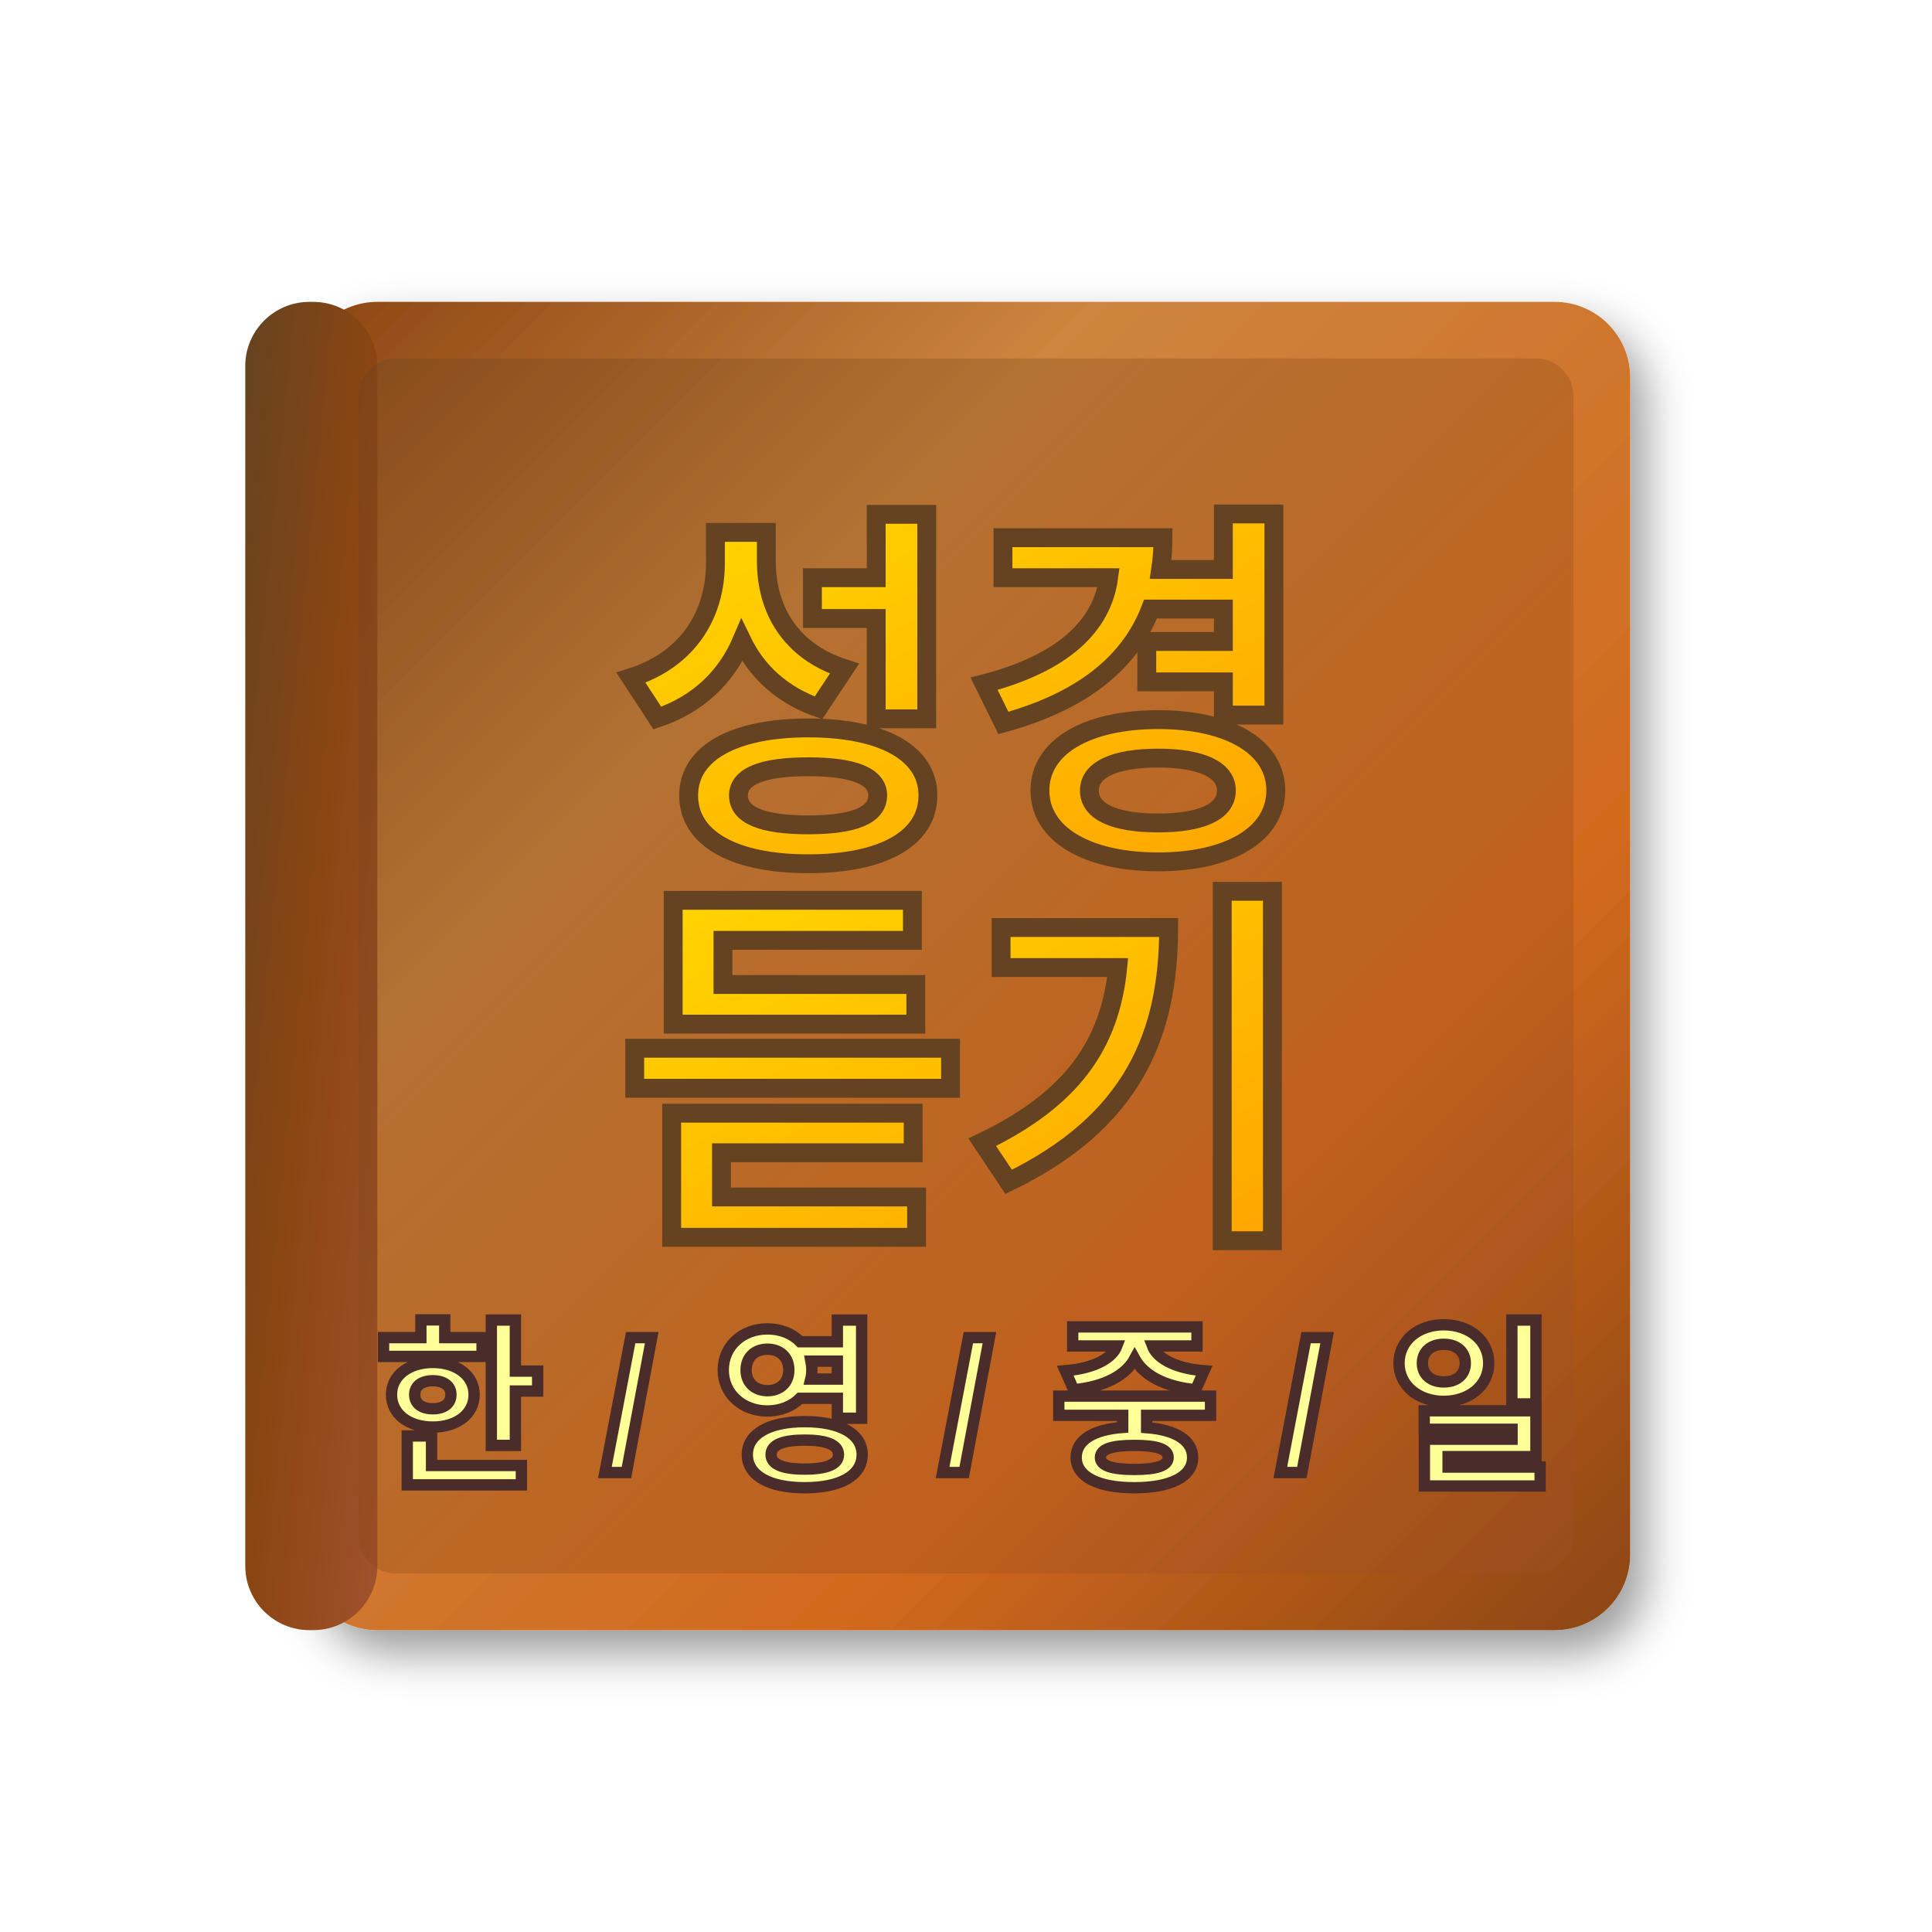
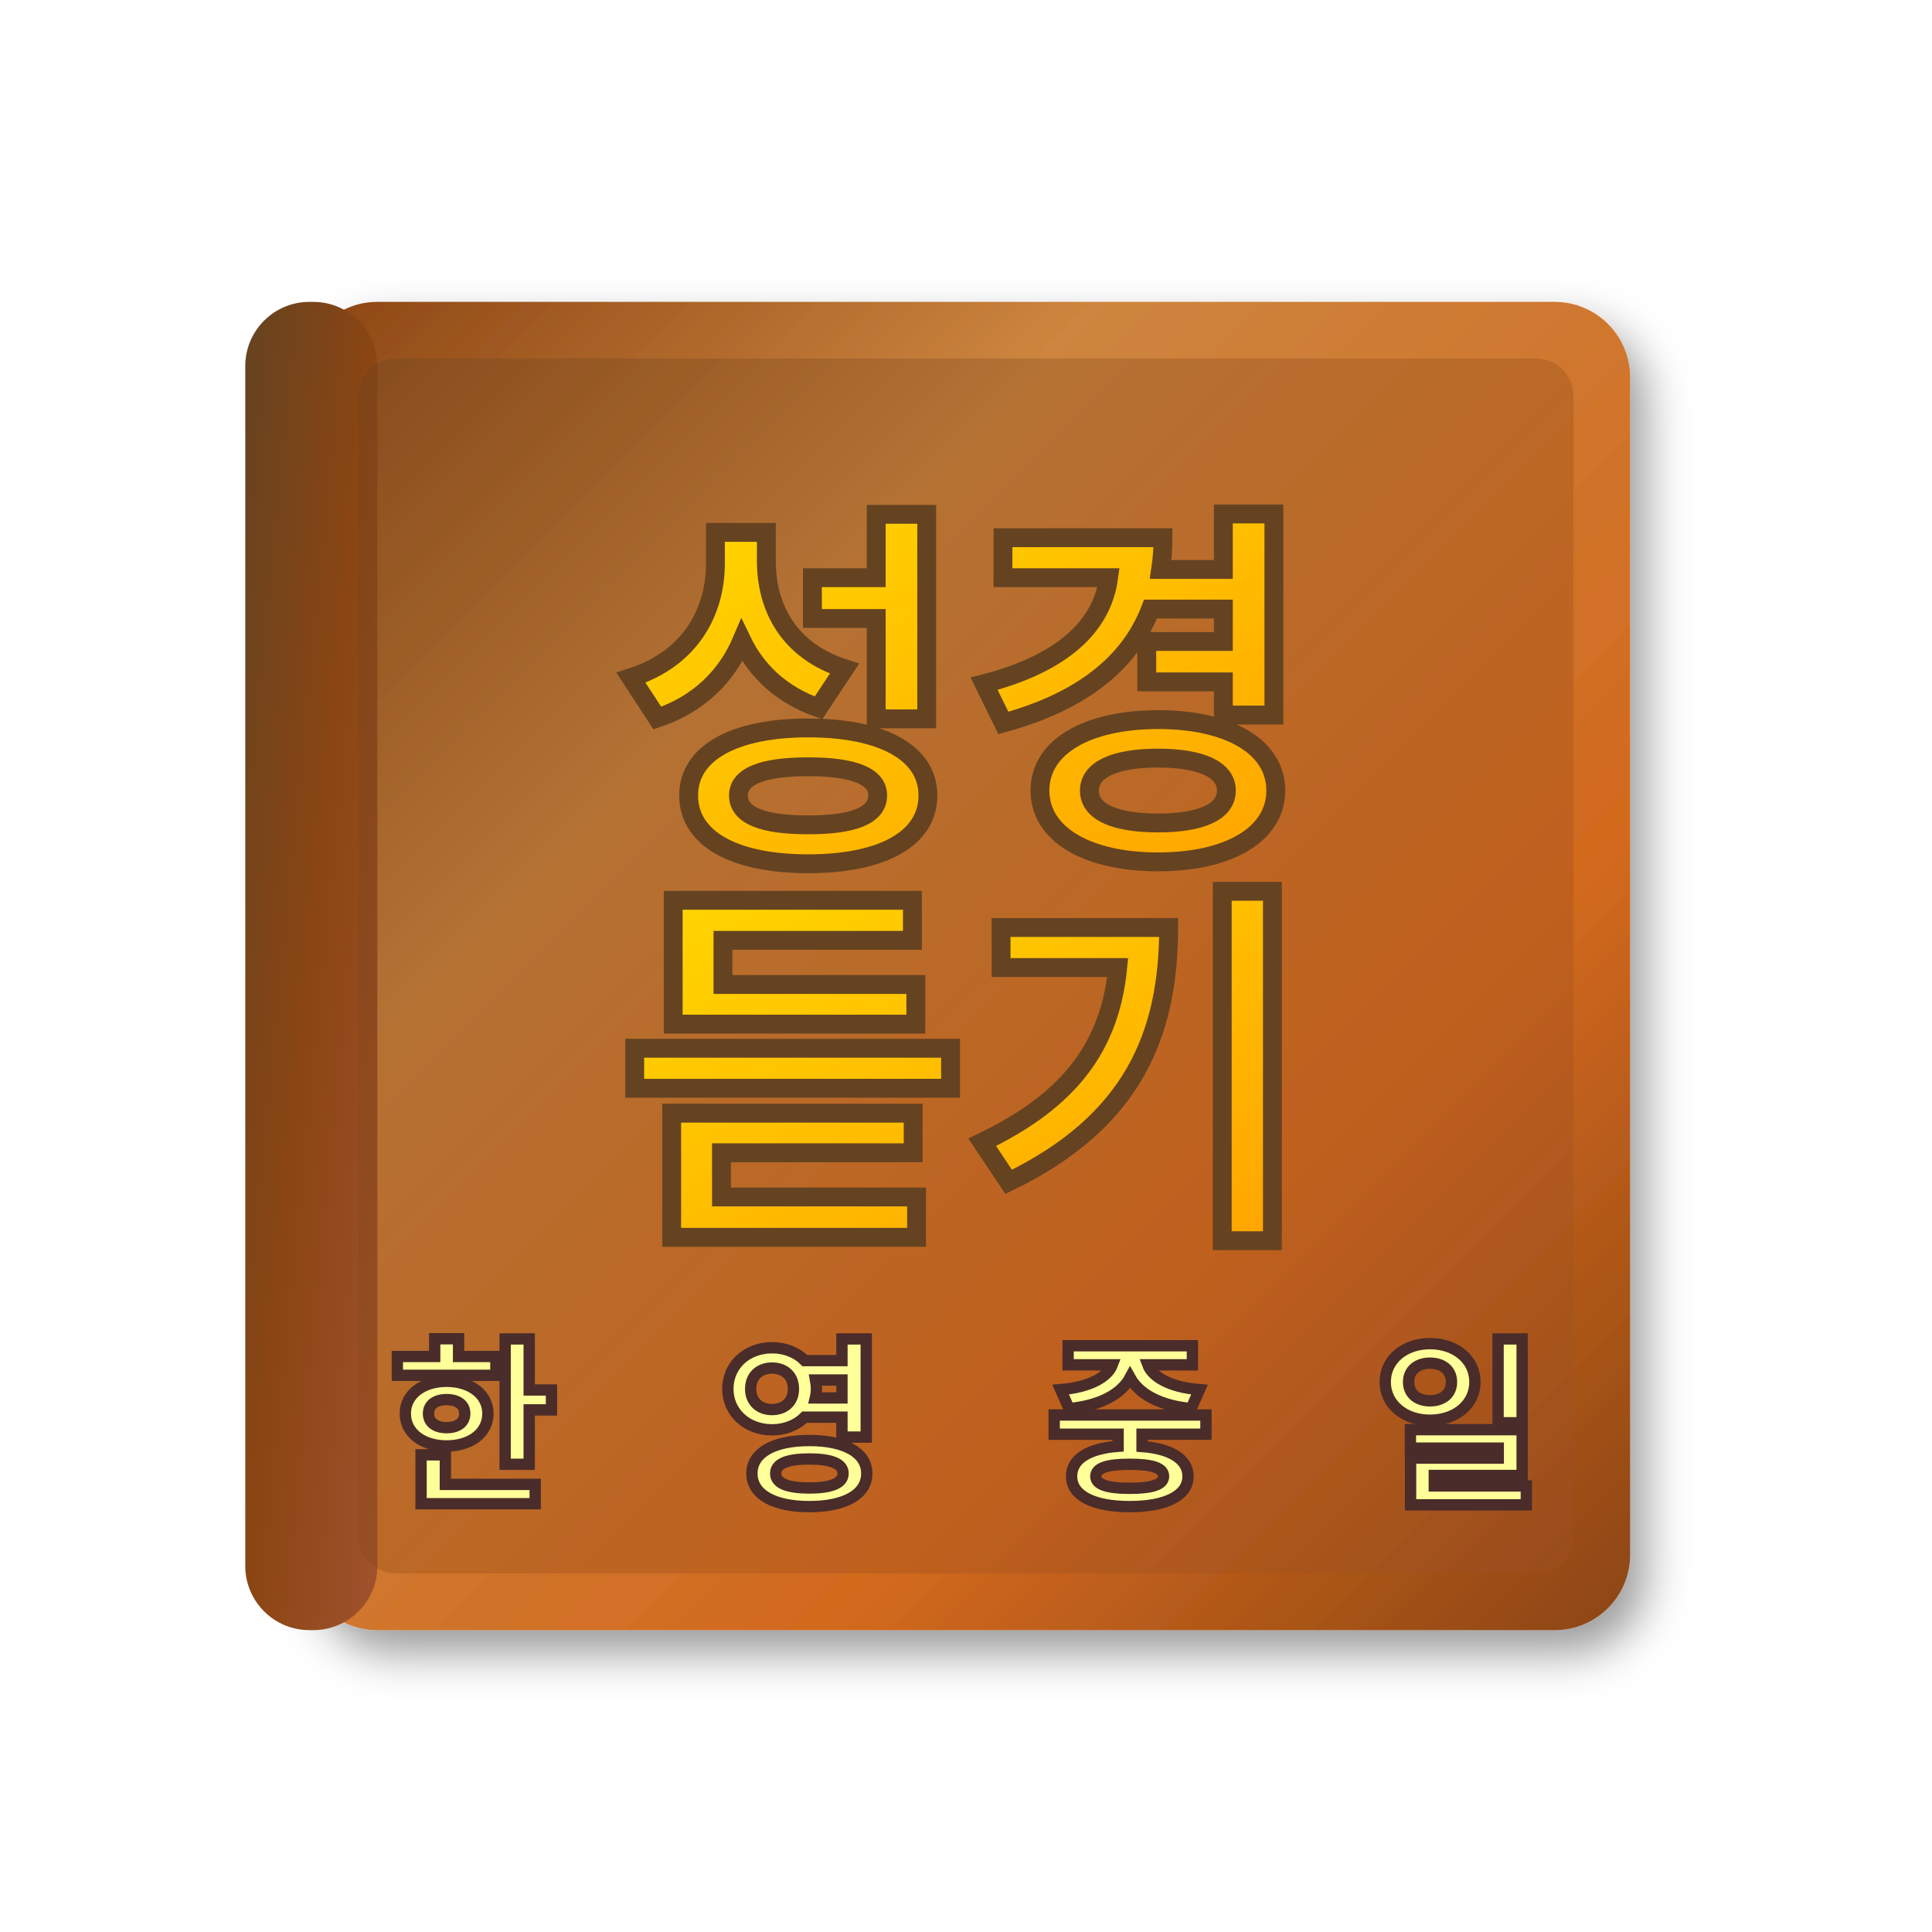
<svg xmlns="http://www.w3.org/2000/svg" width="512" height="512" viewBox="0 0 512 512">
  <defs>
    <linearGradient id="wood1" x1="0%" y1="0%" x2="100%" y2="100%">
      <stop offset="0%" style="stop-color:#8B4513;stop-opacity:1" />
      <stop offset="30%" style="stop-color:#CD853F;stop-opacity:1" />
      <stop offset="70%" style="stop-color:#D2691E;stop-opacity:1" />
      <stop offset="100%" style="stop-color:#8B4513;stop-opacity:1" />
    </linearGradient>
    <linearGradient id="woodDark1" x1="0%" y1="0%" x2="100%" y2="100%">
      <stop offset="0%" style="stop-color:#654321;stop-opacity:1" />
      <stop offset="50%" style="stop-color:#8B4513;stop-opacity:1" />
      <stop offset="100%" style="stop-color:#A0522D;stop-opacity:1" />
    </linearGradient>
    <linearGradient id="gold1" x1="0%" y1="0%" x2="100%" y2="100%">
      <stop offset="0%" style="stop-color:#FFD700;stop-opacity:1" />
      <stop offset="100%" style="stop-color:#FFA500;stop-opacity:1" />
    </linearGradient>
    <filter id="shadow1">
      <feDropShadow dx="4" dy="6" stdDeviation="6" flood-color="#000000" flood-opacity="0.4" />
    </filter>
  </defs>
  <rect x="80" y="80" width="352" height="352" rx="20" ry="20" fill="url(#wood1)" filter="url(#shadow1)" />
  <rect x="65" y="80" width="35" height="352" rx="17" ry="17" fill="url(#woodDark1)" />
  <rect x="95" y="95" width="322" height="322" rx="10" fill="url(#woodDark1)" opacity="0.3" />
  <g stroke="url(#woodDark1)" stroke-width="1" opacity="0.2">
    <line x1="110" y1="140" x2="402" y2="140" />
    <line x1="110" y1="160" x2="402" y2="160" />
    <line x1="110" y1="320" x2="402" y2="320" />
    <line x1="110" y1="340" x2="402" y2="340" />
  </g>
  <text x="256" y="220" font-family="Arial, sans-serif" font-size="100" font-weight="bold" text-anchor="middle" fill="url(#gold1)" stroke="#654321" stroke-width="5">성경</text>
  <text x="256" y="320" font-family="Arial, sans-serif" font-size="100" font-weight="bold" text-anchor="middle" fill="url(#gold1)" stroke="#654321" stroke-width="5">듣기</text>
-   <text x="256" y="390" font-family="Arial, sans-serif" font-size="48" font-weight="bold" text-anchor="middle" fill="#FFFF99" stroke="#4A2C2A" stroke-width="3" letter-spacing="16px">한/영/중/일</text>
+   <text x="256" y="395" font-family="Arial, sans-serif" font-size="48" font-weight="bold" text-anchor="middle" fill="#FFFF99" stroke="#4A2C2A" stroke-width="3" letter-spacing="16px">한 영 중 일</text>
</svg>
